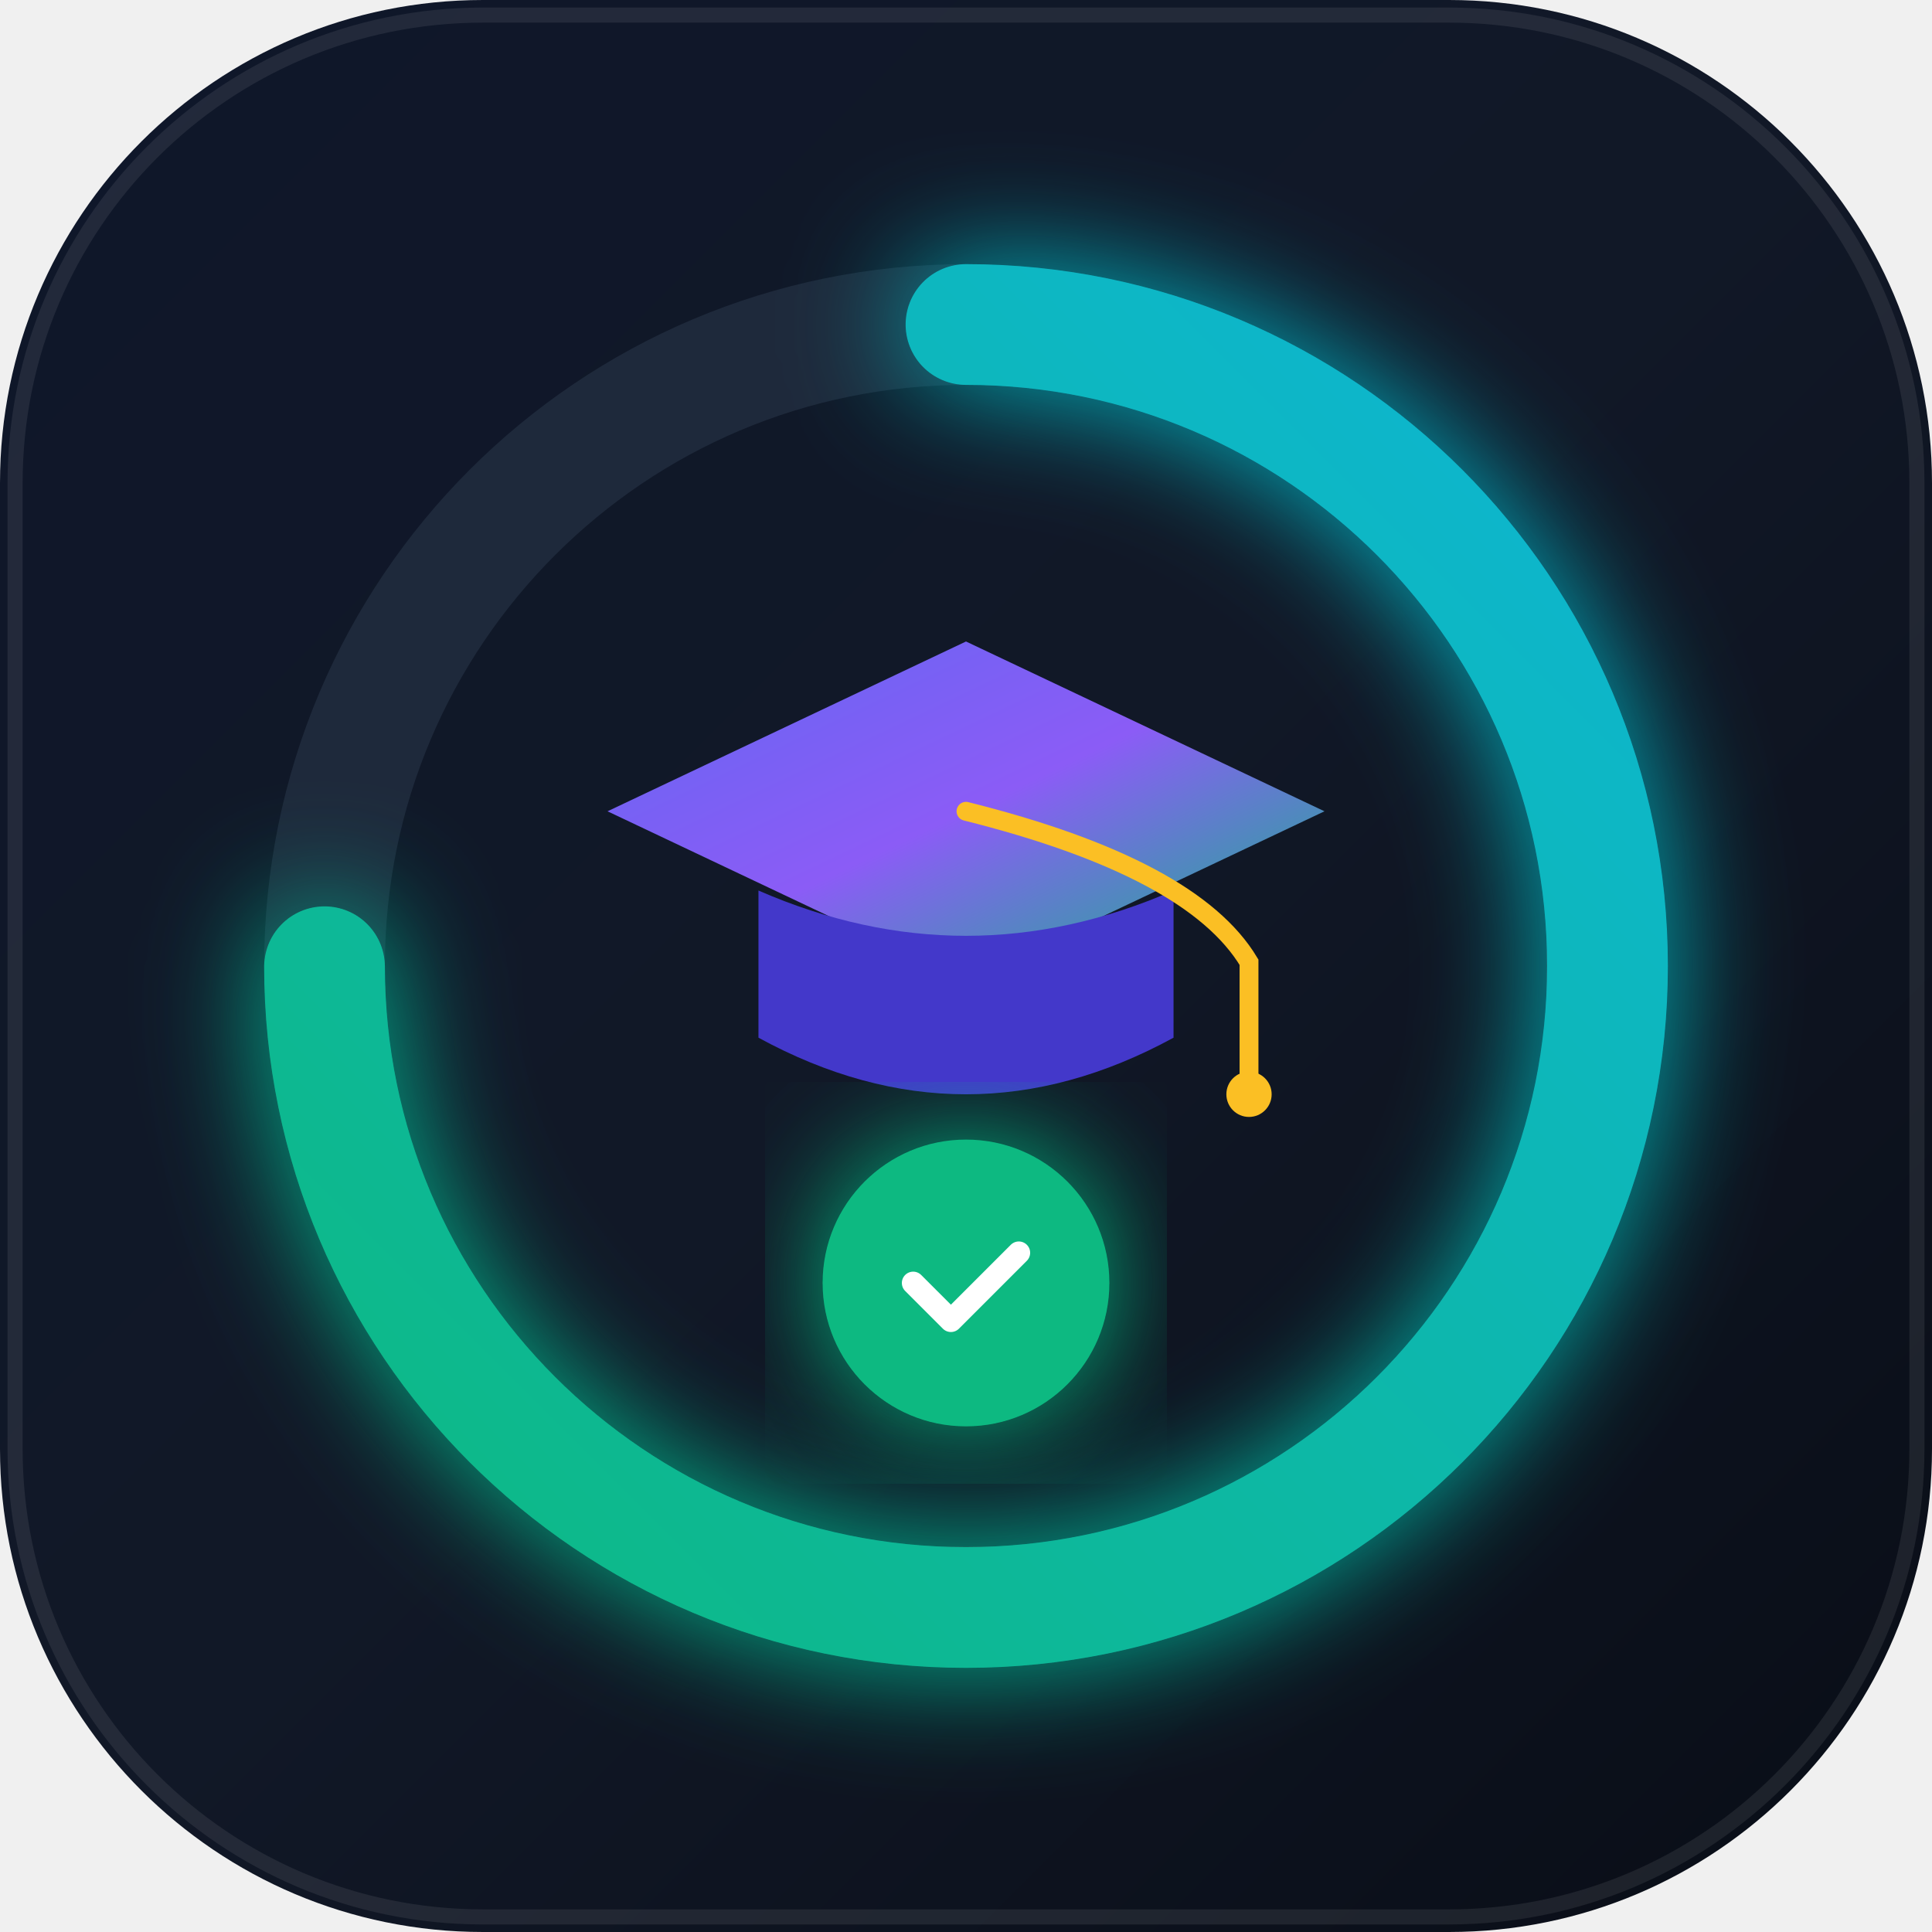
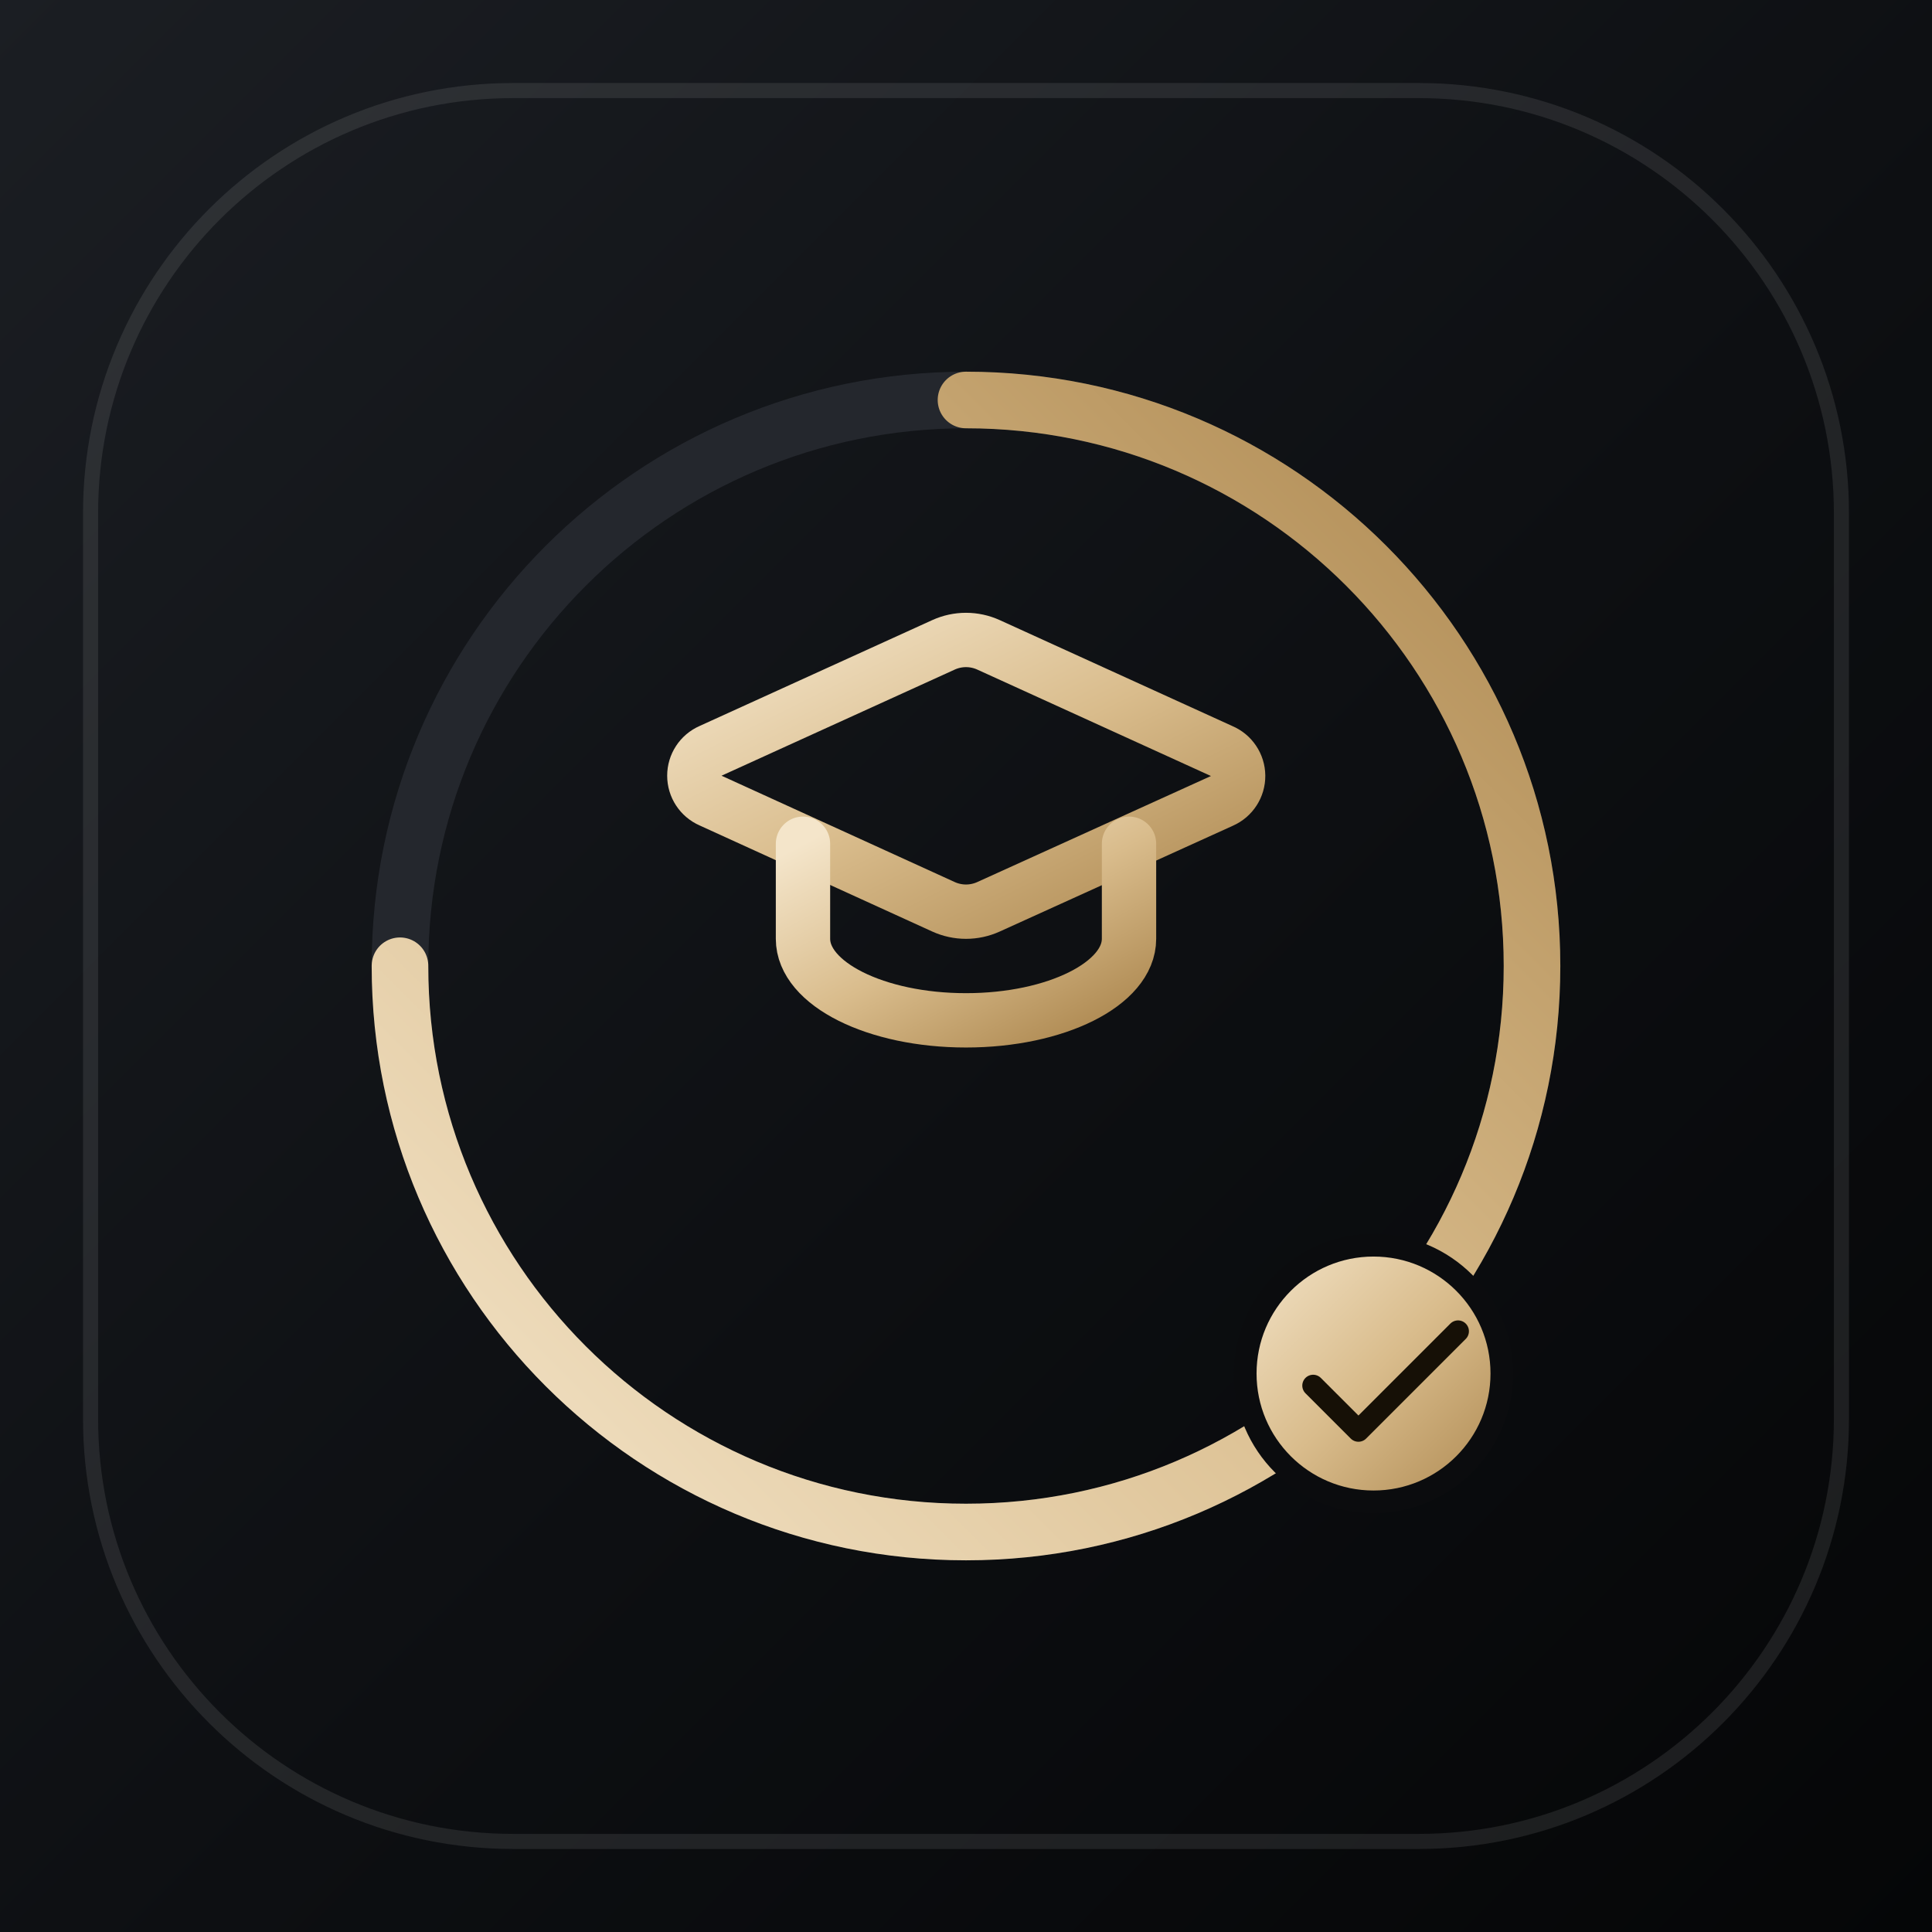
- <svg xmlns="http://www.w3.org/2000/svg" viewBox="0 0 512 512" width="512" height="512">
+ <svg xmlns="http://www.w3.org/2000/svg" viewBox="0 0 512 512" width="512" height="512" role="img" aria-labelledby="title">
  <defs>
    <linearGradient id="bgGrad" x1="0%" y1="0%" x2="100%" y2="100%">
-       <stop offset="0%" stop-color="#0f172a" />
-       <stop offset="50%" stop-color="#111827" />
-       <stop offset="100%" stop-color="#090d16" />
+       <stop offset="0%" stop-color="#1b1e23" />
+       <stop offset="55%" stop-color="#0d0f12" />
+       <stop offset="100%" stop-color="#050607" />
    </linearGradient>
-     <linearGradient id="accentGrad" x1="0%" y1="0%" x2="100%" y2="100%">
-       <stop offset="0%" stop-color="#6366f1" />
-       <stop offset="50%" stop-color="#8b5cf6" />
-       <stop offset="100%" stop-color="#10b981" />
+     <linearGradient id="champagne" x1="0%" y1="0%" x2="100%" y2="100%">
+       <stop offset="0%" stop-color="#f4e5ca" />
+       <stop offset="50%" stop-color="#d9bc8c" />
+       <stop offset="100%" stop-color="#ad8850" />
    </linearGradient>
-     <linearGradient id="ringGrad" x1="0%" y1="0%" x2="100%" y2="100%">
-       <stop offset="0%" stop-color="#10b981" />
-       <stop offset="100%" stop-color="#06b6d4" />
-     </linearGradient>
-     <filter id="glow" x="-20%" y="-20%" width="140%" height="140%">
-       <feGaussianBlur stdDeviation="16" result="blur" />
-       <feComposite in="SourceGraphic" in2="blur" operator="over" />
-     </filter>
  </defs>
-   <rect width="512" height="512" rx="128" fill="url(#bgGrad)" />
-   <rect width="504" height="504" x="4" y="4" rx="124" fill="none" stroke="rgba(255,255,255,0.08)" stroke-width="4" />
-   <circle cx="256" cy="256" r="170" fill="none" stroke="#1e293b" stroke-width="32" stroke-linecap="round" />
-   <circle cx="256" cy="256" r="170" fill="none" stroke="url(#ringGrad)" stroke-width="32" stroke-linecap="round" stroke-dasharray="1068" stroke-dashoffset="267" filter="url(#glow)" transform="rotate(-90 256 256)" />
-   <g transform="translate(256 240)">
-     <path d="M 0 -70 L 95 -25 L 0 20 L -95 -25 Z" fill="url(#accentGrad)" />
-     <path d="M -55 -4 L -55 35 Q 0 65 55 35 L 55 -4 Q 0 20 -55 -4 Z" fill="#4338ca" />
-     <path d="M 0 -25 Q 60 -10 75 15 L 75 45" fill="none" stroke="#fbbf24" stroke-width="5" stroke-linecap="round" />
-     <circle cx="75" cy="50" r="6" fill="#fbbf24" />
+   <rect width="512" height="512" fill="url(#bgGrad)" />
+   <rect x="24" y="24" width="464" height="464" rx="112" fill="none" stroke="rgba(255,255,255,0.09)" stroke-width="4" />
+   <circle cx="256" cy="256" r="150" fill="none" stroke="#24272d" stroke-width="15" stroke-linecap="round" />
+   <circle cx="256" cy="256" r="150" fill="none" stroke="url(#champagne)" stroke-width="15" stroke-linecap="round" stroke-dasharray="943 943" stroke-dashoffset="236" transform="rotate(-90 256 256)" />
+   <g transform="translate(169.6 133.6) scale(7.2)" fill="none" stroke="url(#champagne)" stroke-width="2" stroke-linecap="round" stroke-linejoin="round">
+     <path d="M21.42 10.922a1 1 0 0 0-.019-1.838L12.83 5.18a2 2 0 0 0-1.66 0L2.6 9.08a1 1 0 0 0 0 1.832l8.57 3.908a2 2 0 0 0 1.66 0z" />
+     <path d="M22 10v6" />
+     <path d="M6 12.5V16a6 3 0 0 0 12 0v-3.5" />
  </g>
-   <circle cx="256" cy="340" r="38" fill="#10b981" filter="url(#glow)" />
-   <path d="M 242 340 L 252 350 L 270 332" fill="none" stroke="#ffffff" stroke-width="6" stroke-linecap="round" stroke-linejoin="round" />
+   <circle cx="364" cy="364" r="34" fill="url(#champagne)" stroke="#0b0c0e" stroke-width="6" />
+   <g transform="translate(338.4 338.4) scale(2.4)" fill="none" stroke="#161006" stroke-width="2.4" stroke-linecap="round" stroke-linejoin="round">
+     <path d="M20 6 9 17l-5-5" />
+   </g>
</svg>
